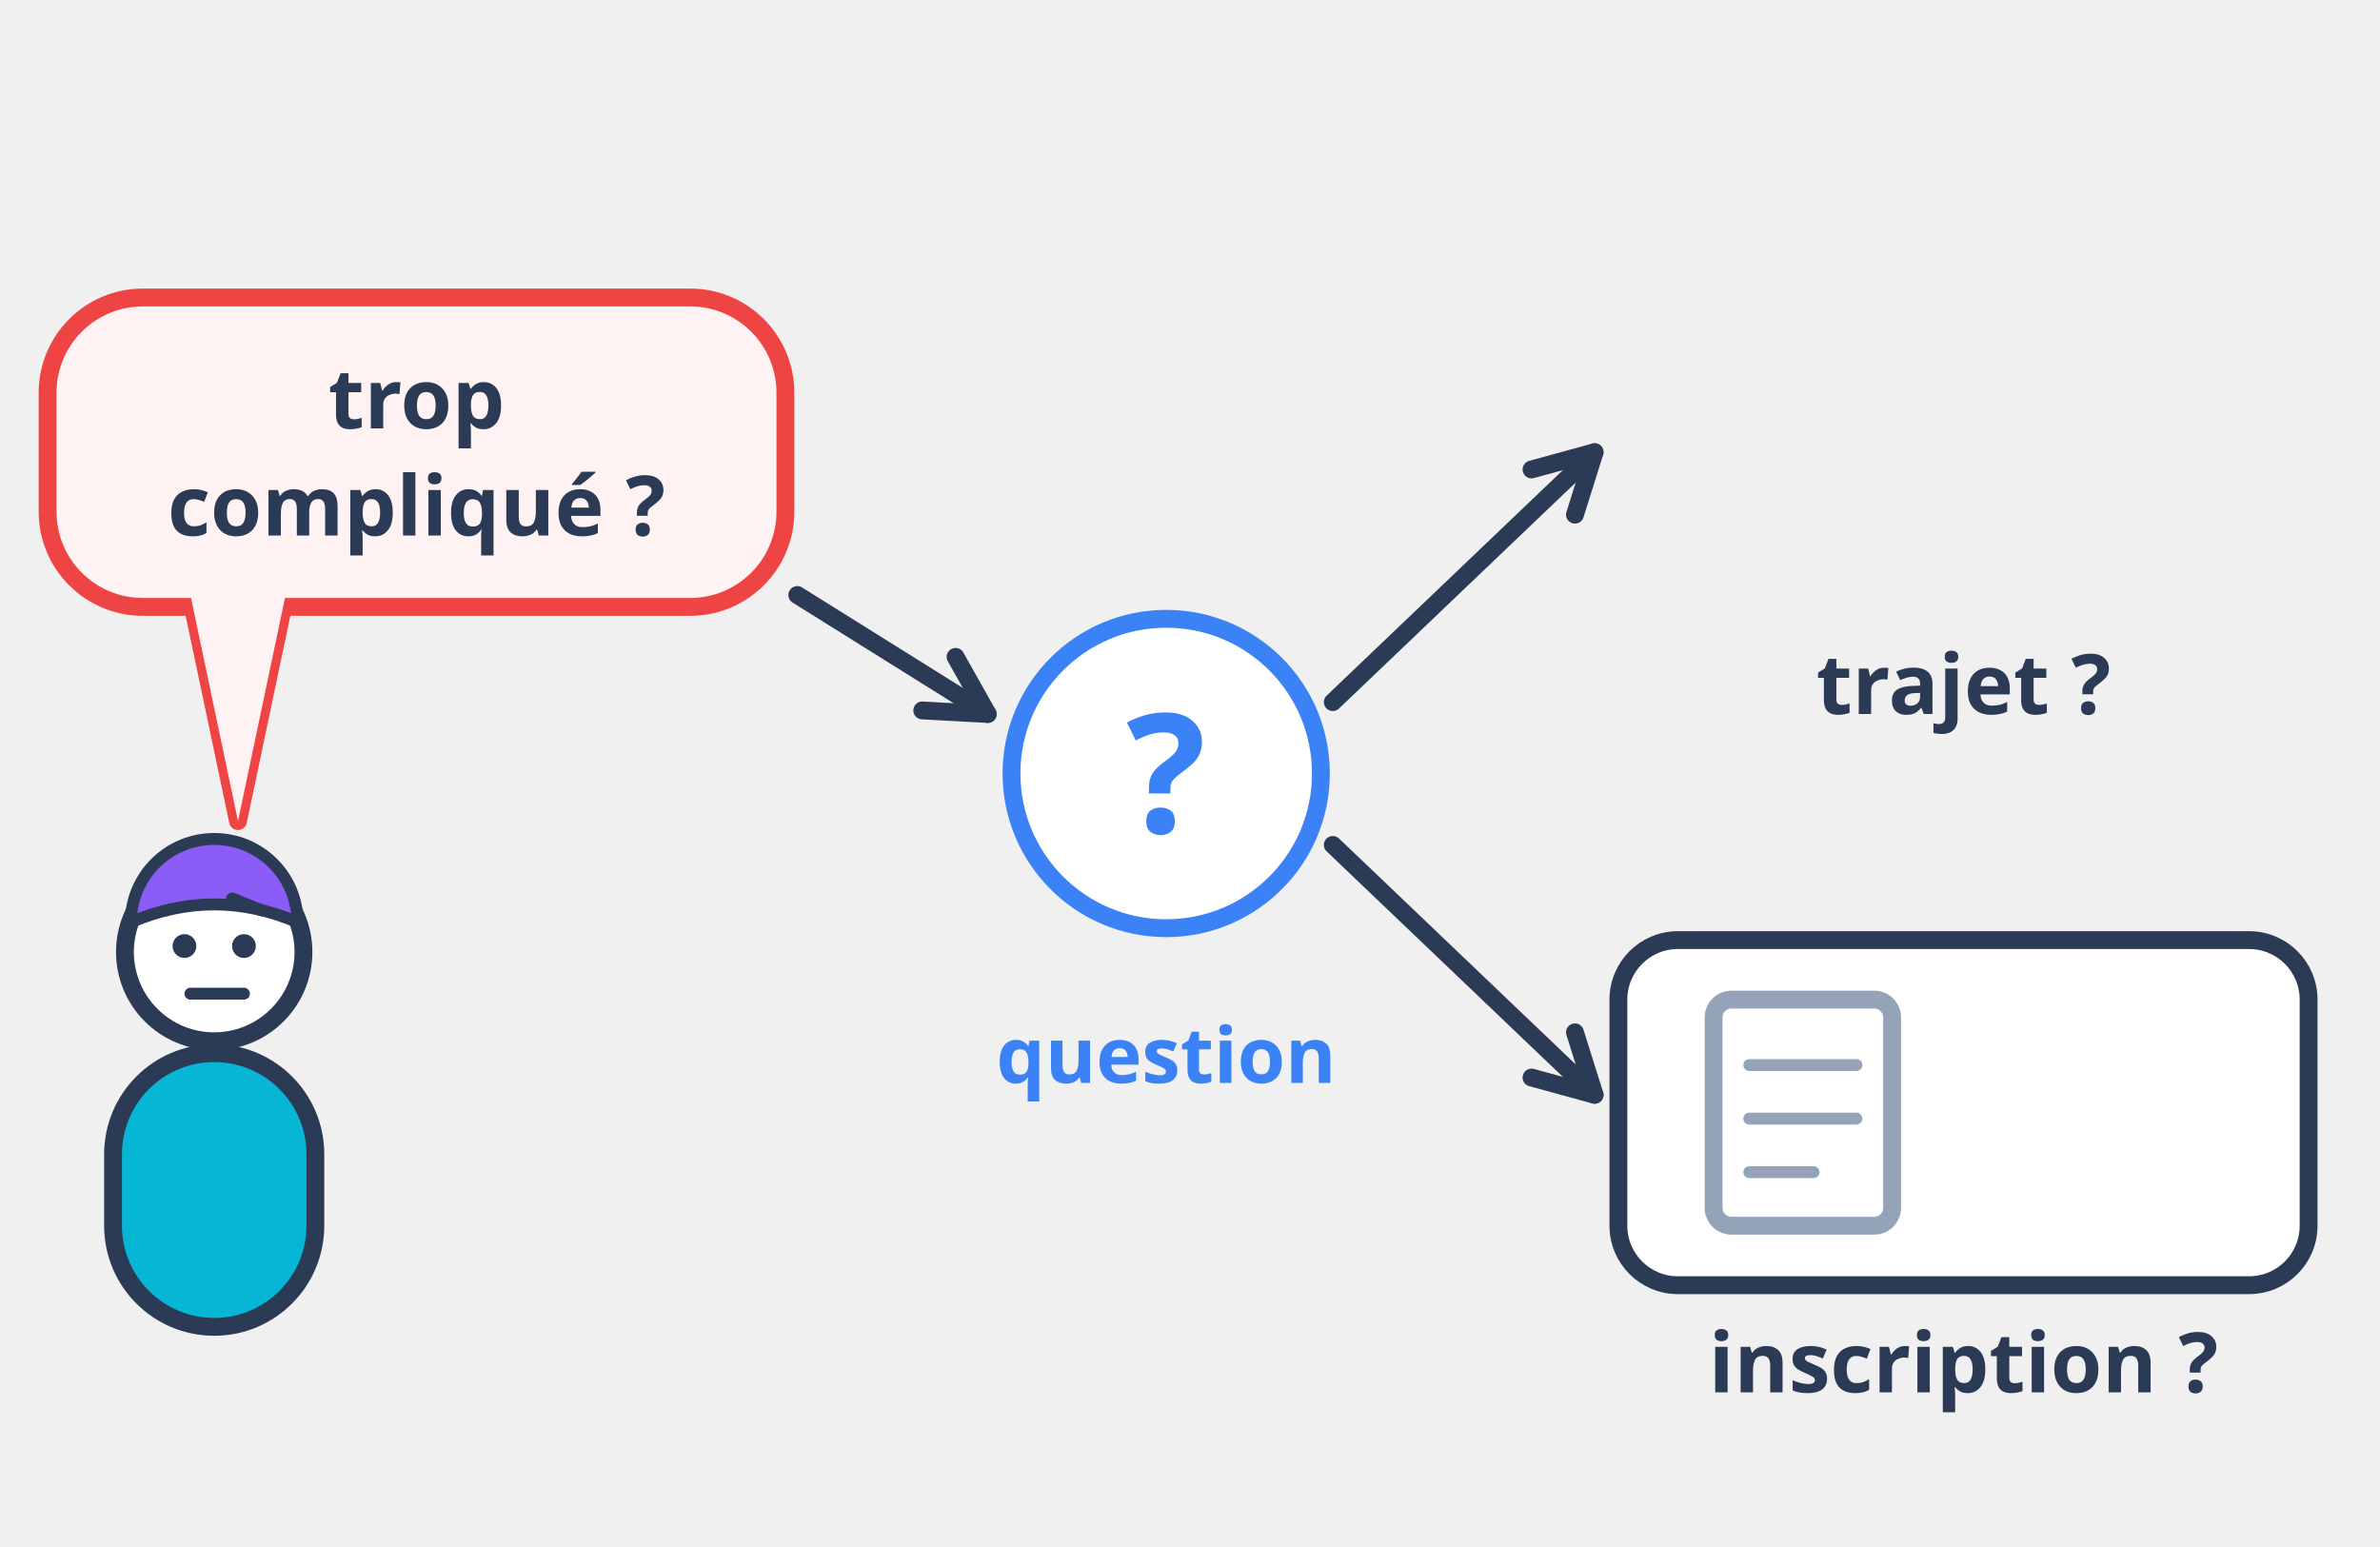
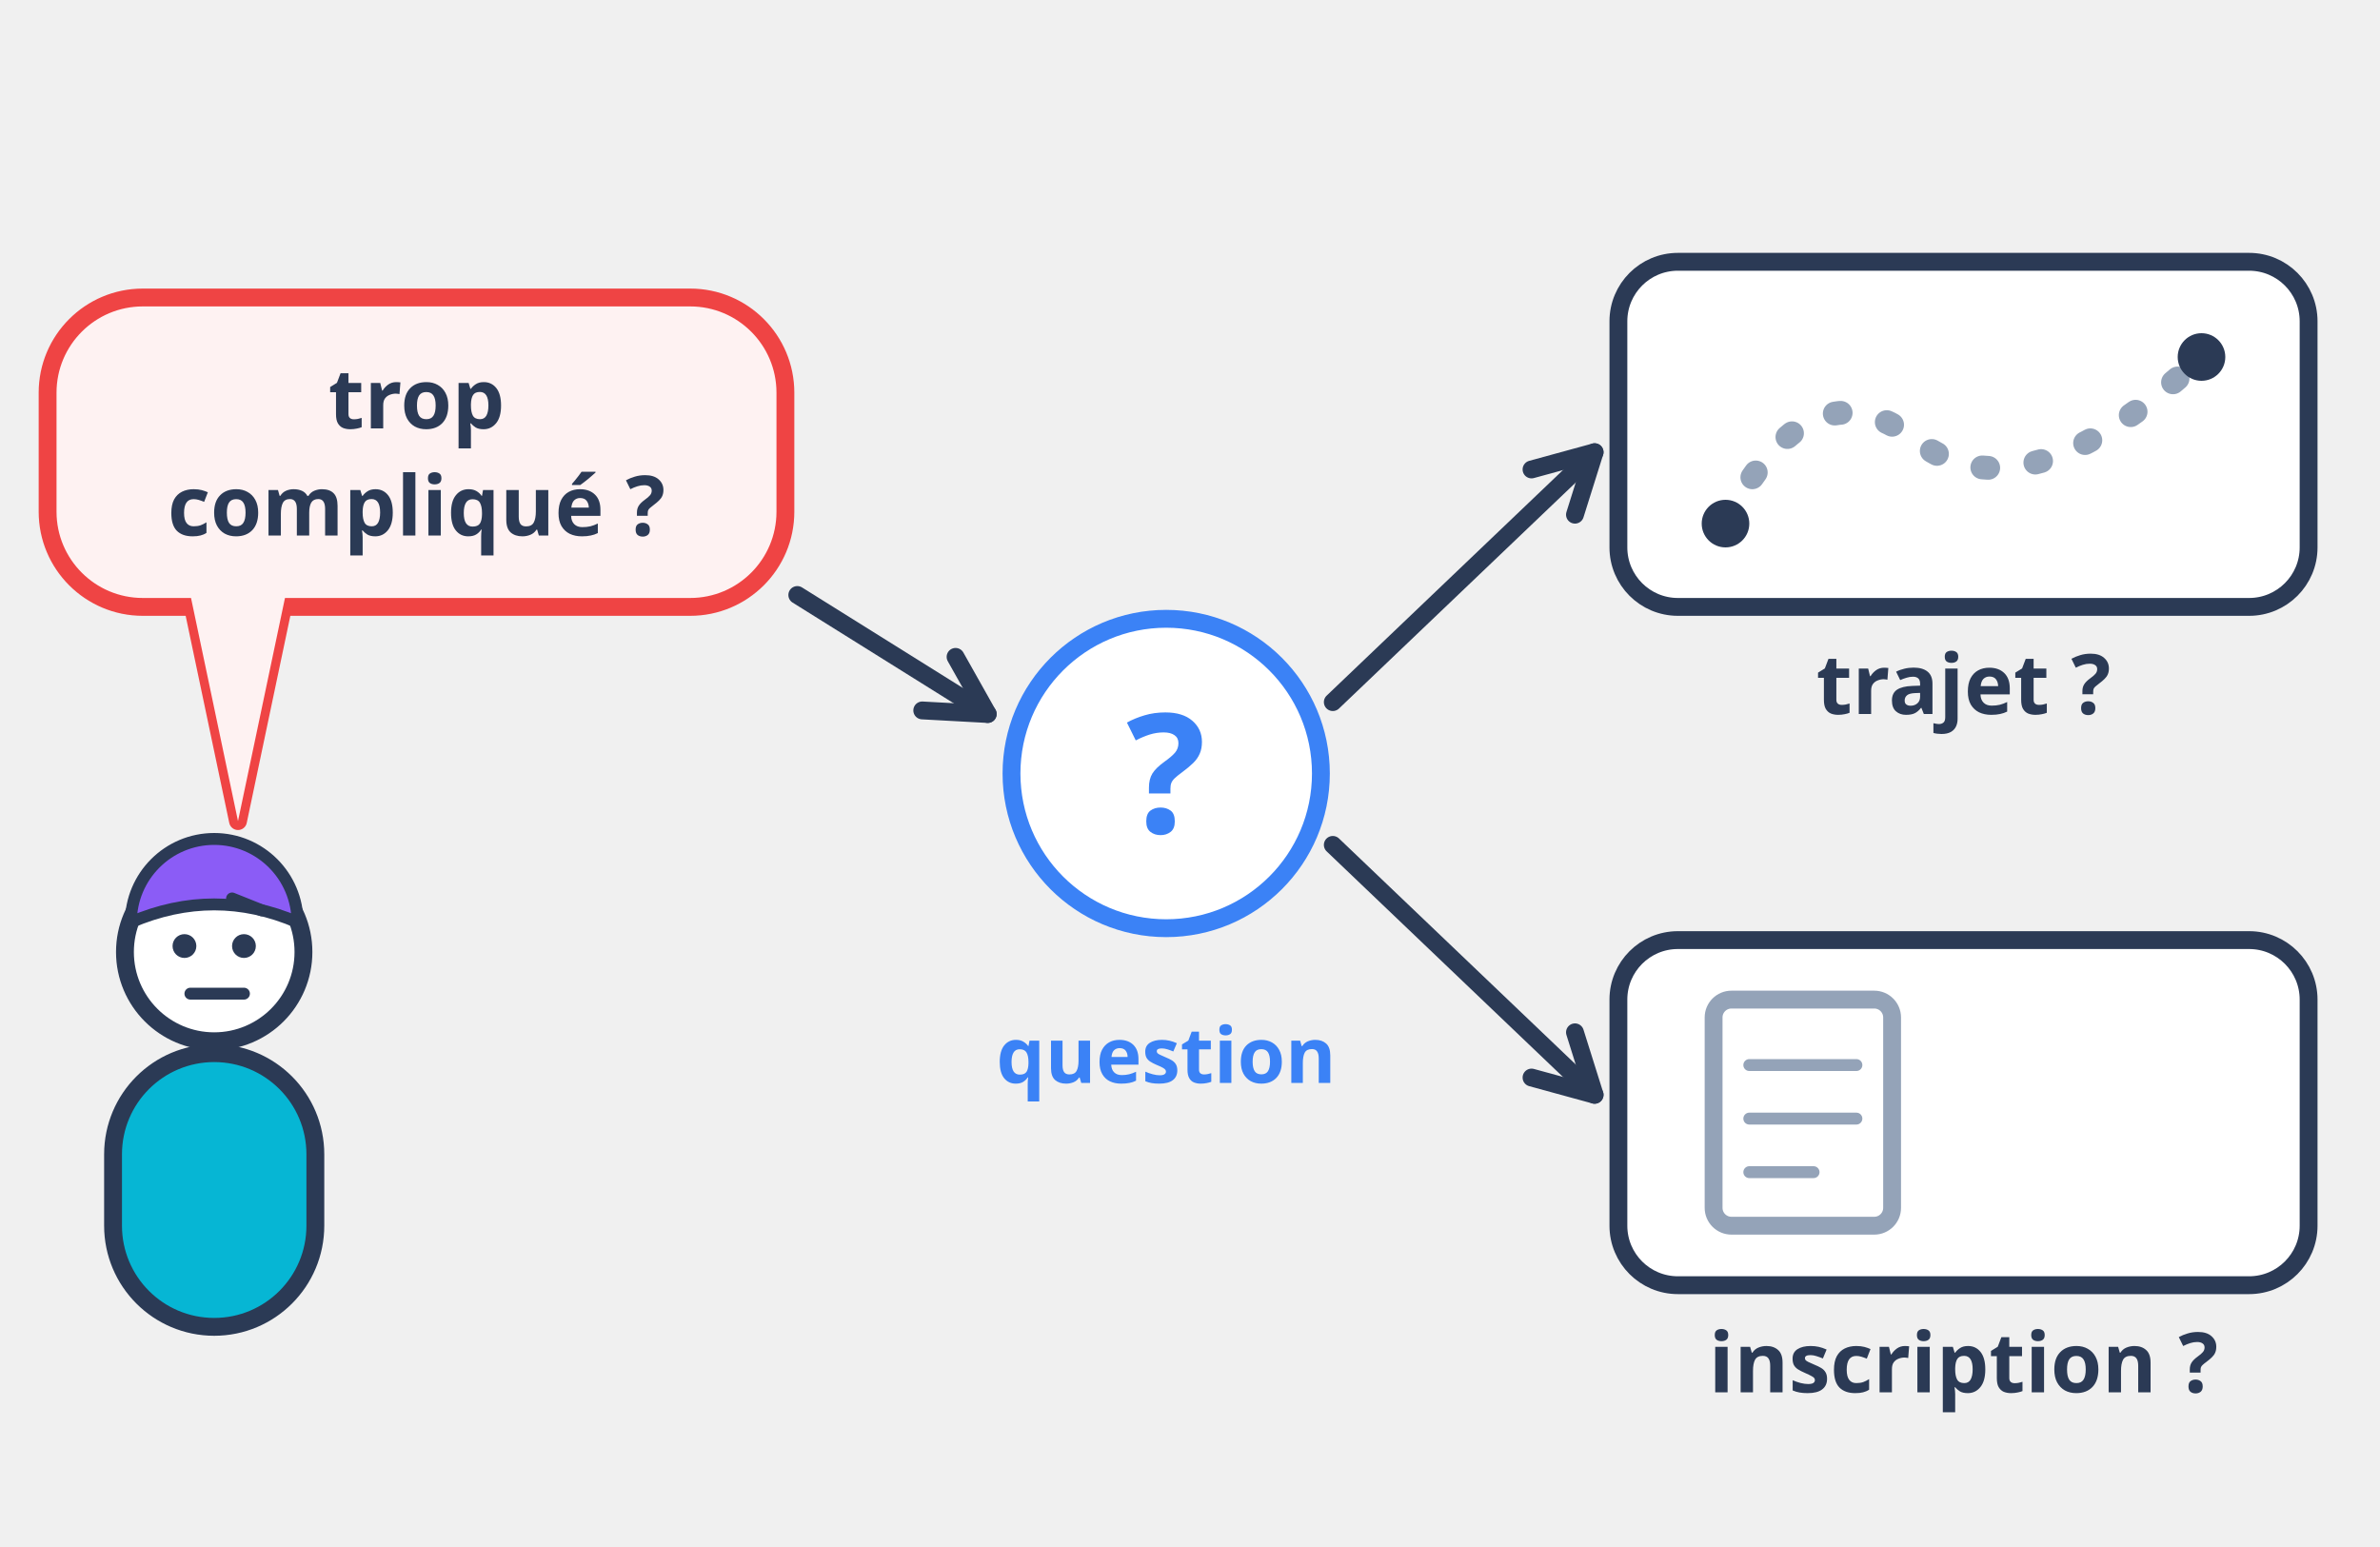
<svg xmlns="http://www.w3.org/2000/svg" viewBox="0 0 400 260" role="img">
  <style>.q{animation:bq 6s infinite}@keyframes bq{0%,15%{opacity:.12}21%,92%{opacity:1}100%{opacity:.12}}.r{animation:br 6s infinite}@keyframes br{0%,40%{opacity:.12}46%,92%{opacity:1}100%{opacity:.12}}@media (prefers-reduced-motion: reduce){*{animation:none!important}}</style>
  <g font-family="system-ui, sans-serif" font-weight="600" text-anchor="middle" stroke-linecap="round" stroke-linejoin="round">
    <g transform="translate(36 160) scale(1)">
      <rect x="-17" y="17" width="34" height="46" rx="17" fill="#06B6D4" stroke="#2B3A55" stroke-width="3" />
      <circle r="15" fill="#FFFFFF" stroke="#2B3A55" stroke-width="3" />
      <path d="M-14 -5A14 14 0 0 1 14 -5Q0 -11 -14 -5Z" fill="#8B5CF6" stroke="#2B3A55" stroke-width="2" />
      <circle cx="-5" cy="-1" r="2" fill="#2B3A55" />
      <circle cx="5" cy="-1" r="2" fill="#2B3A55" />
      <path d="M-4 7H5M3 -9L8 -7" fill="none" stroke="#2B3A55" stroke-width="2" />
    </g>
    <g>
      <path d="M32 100L40 138L48 100" fill="#FEF2F2" stroke="#EF4444" stroke-width="3" />
      <rect x="8" y="50" width="124" height="52" rx="16" fill="#FEF2F2" stroke="#EF4444" stroke-width="3" />
      <path d="M32 100L40 138L48 100" fill="#FEF2F2" />
    </g>
    <text x="70" y="72" font-size="14" fill="#2B3A55">trop</text>
    <text x="70" y="90" font-size="14" fill="#2B3A55">compliqué ?</text>
    <g class="q">
      <line x1="134" y1="100" x2="166" y2="120" stroke="#2B3A55" stroke-width="3" />
      <path d="M155.0 119.4L166 120L160.6 110.4" fill="none" stroke="#2B3A55" stroke-width="3" />
    </g>
    <g class="q">
      <circle cx="196" cy="130" r="26" fill="#FFFFFF" stroke="#3B82F6" stroke-width="3" />
      <text x="196" y="140" font-size="28" fill="#3B82F6">?</text>
    </g>
    <text x="196" y="182" font-size="13" fill="#3B82F6" class="q">question</text>
    <g class="r">
      <line x1="224" y1="118" x2="268" y2="76" stroke="#2B3A55" stroke-width="3" />
      <path d="M264.7 86.5L268 76L257.4 78.9" fill="none" stroke="#2B3A55" stroke-width="3" />
    </g>
    <g class="r">
      <line x1="224" y1="142" x2="268" y2="184" stroke="#2B3A55" stroke-width="3" />
      <path d="M257.4 181.1L268 184L264.7 173.5" fill="none" stroke="#2B3A55" stroke-width="3" />
    </g>
+     <g class="r">
+       <rect x="272" y="44" width="116" height="58" rx="10" fill="#FFFFFF" stroke="#2B3A55" stroke-width="3" />
+       <path d="M290 88Q304 60 322 74T370 60" fill="none" stroke="#94A3B8" stroke-width="4" stroke-dasharray="1 8" />
+       <circle cx="290" cy="88" r="4" fill="#2B3A55" />
+       <circle cx="370" cy="60" r="4" fill="#2B3A55" />
+     </g>
    <text x="330" y="120" font-size="14" fill="#2B3A55" class="r">trajet ?</text>
    <g class="r">
      <rect x="272" y="158" width="116" height="58" rx="10" fill="#FFFFFF" stroke="#2B3A55" stroke-width="3" />
      <rect x="288" y="168" width="30" height="38" rx="3" fill="#FFFFFF" stroke="#94A3B8" stroke-width="3" />
      <path d="M294 179h18" stroke="#94A3B8" stroke-width="2" />
      <path d="M294 188h18" stroke="#94A3B8" stroke-width="2" />
      <path d="M294 197h10.8" stroke="#94A3B8" stroke-width="2" />
    </g>
    <text x="330" y="234" font-size="14" fill="#2B3A55" class="r">inscription ?</text>
  </g>
</svg>
